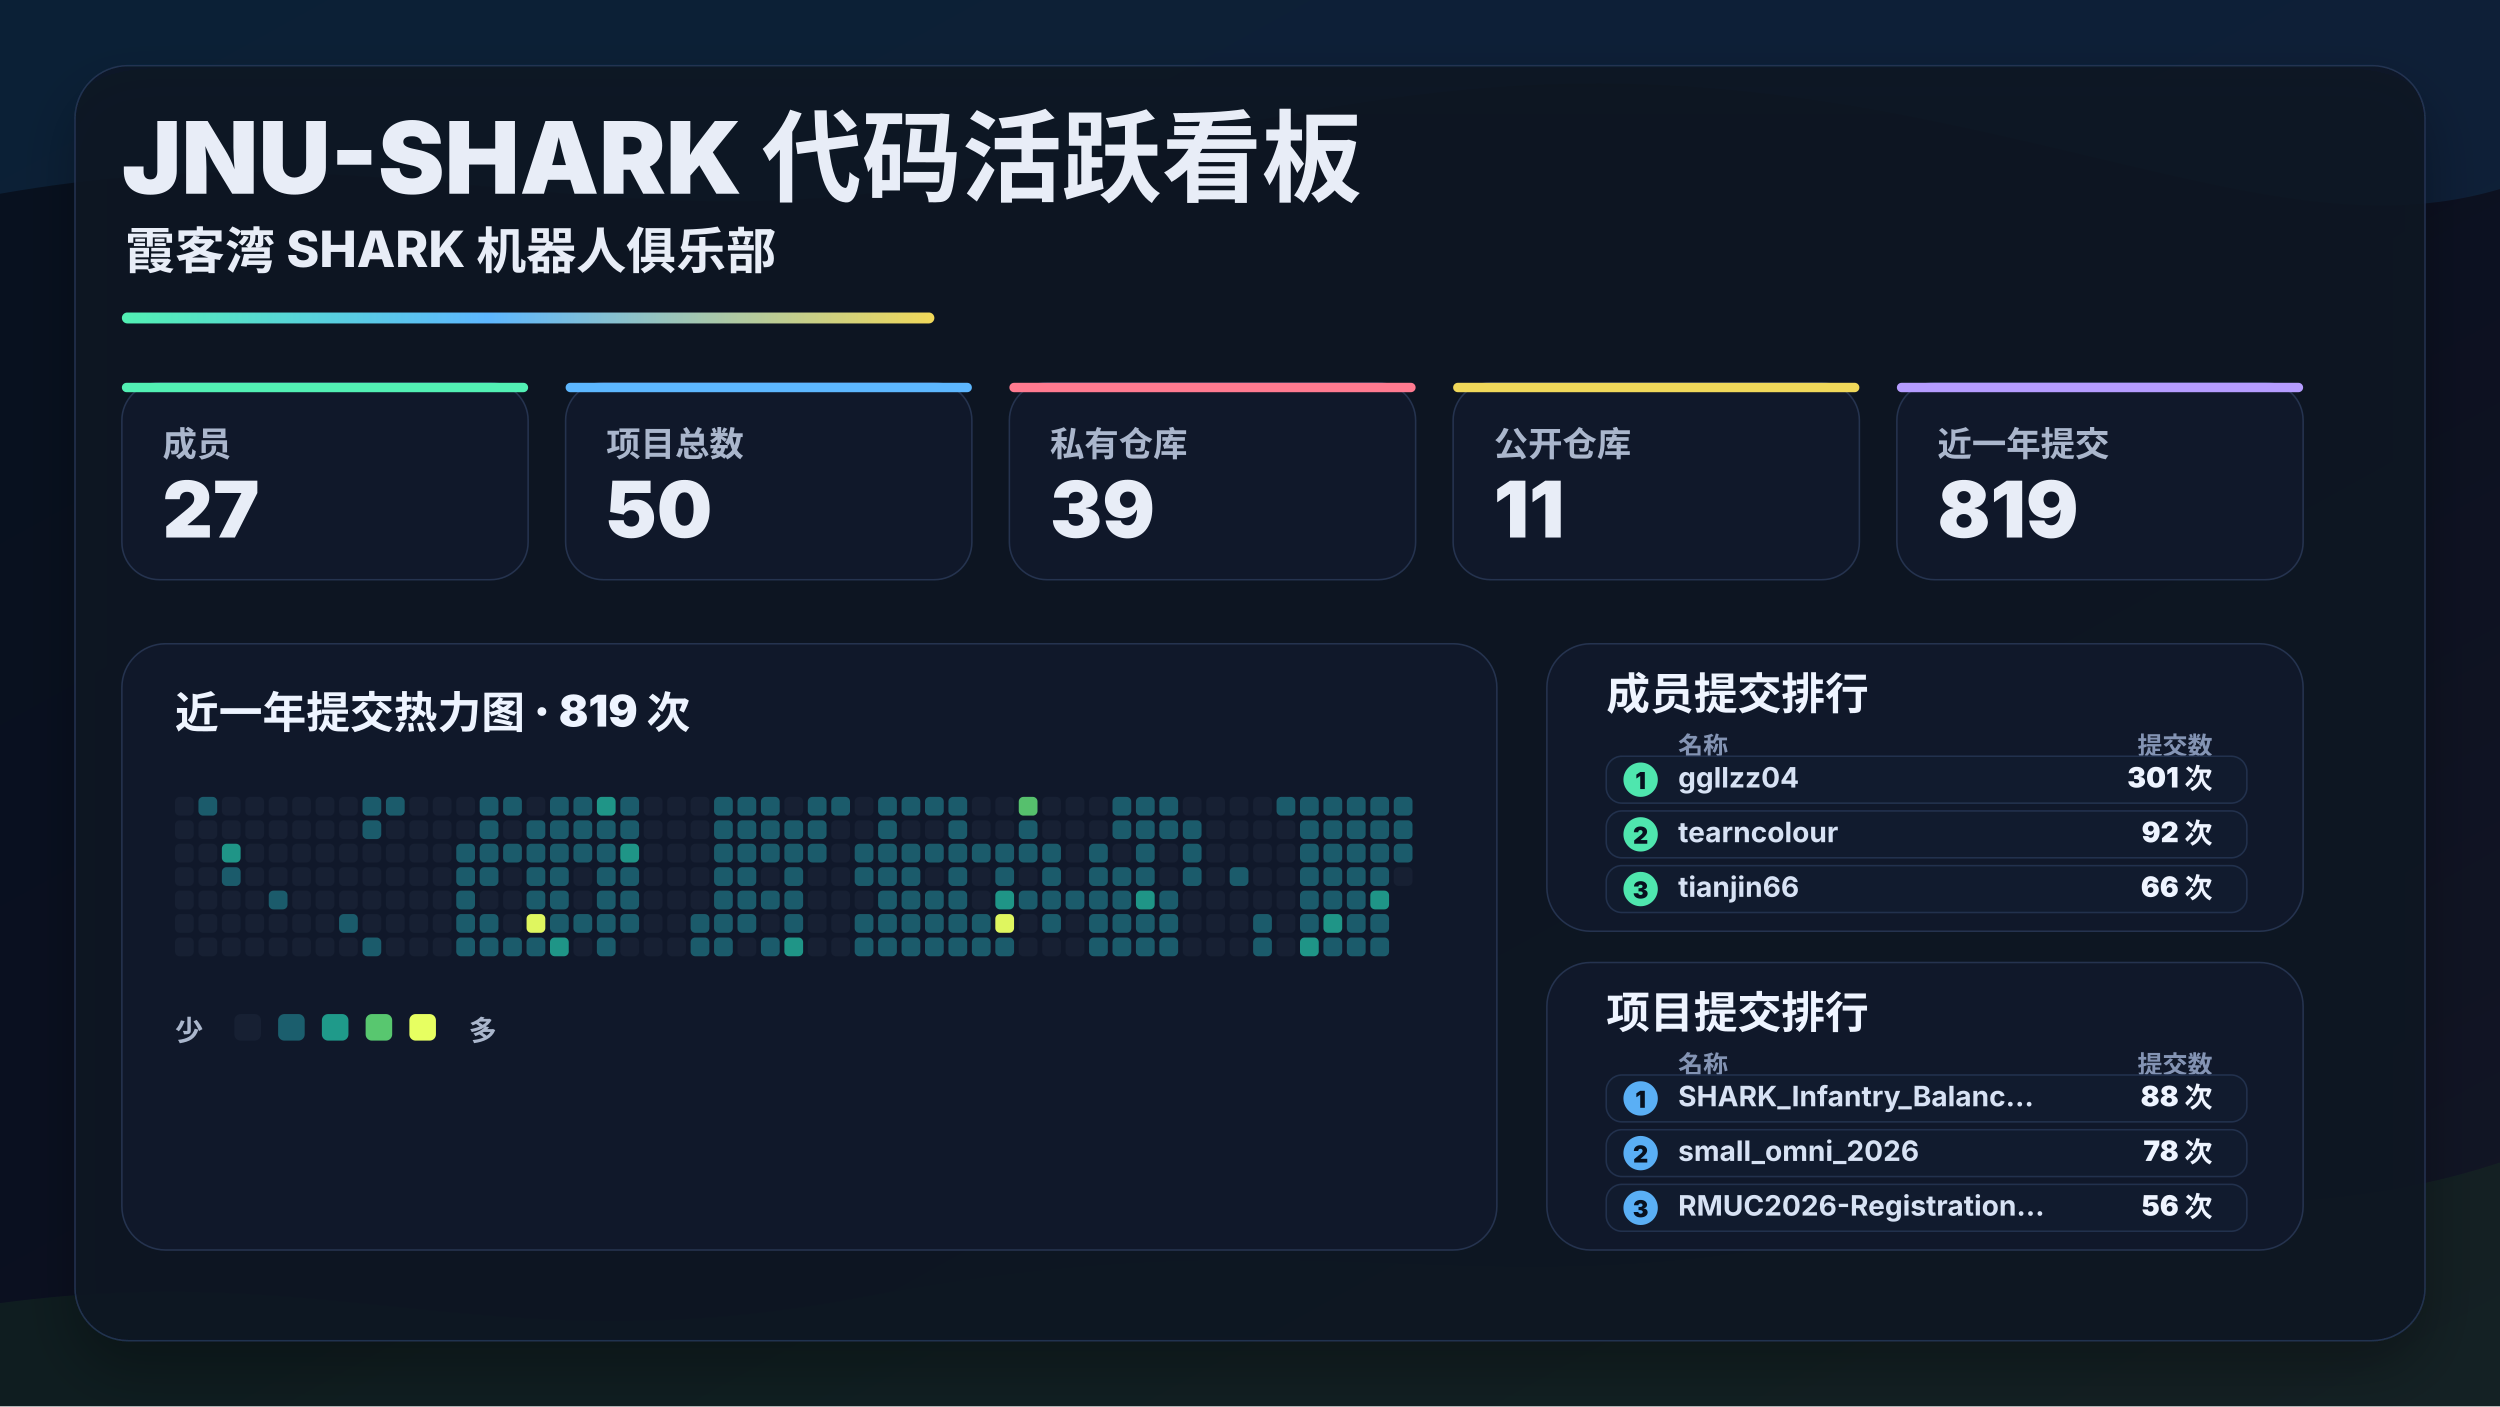
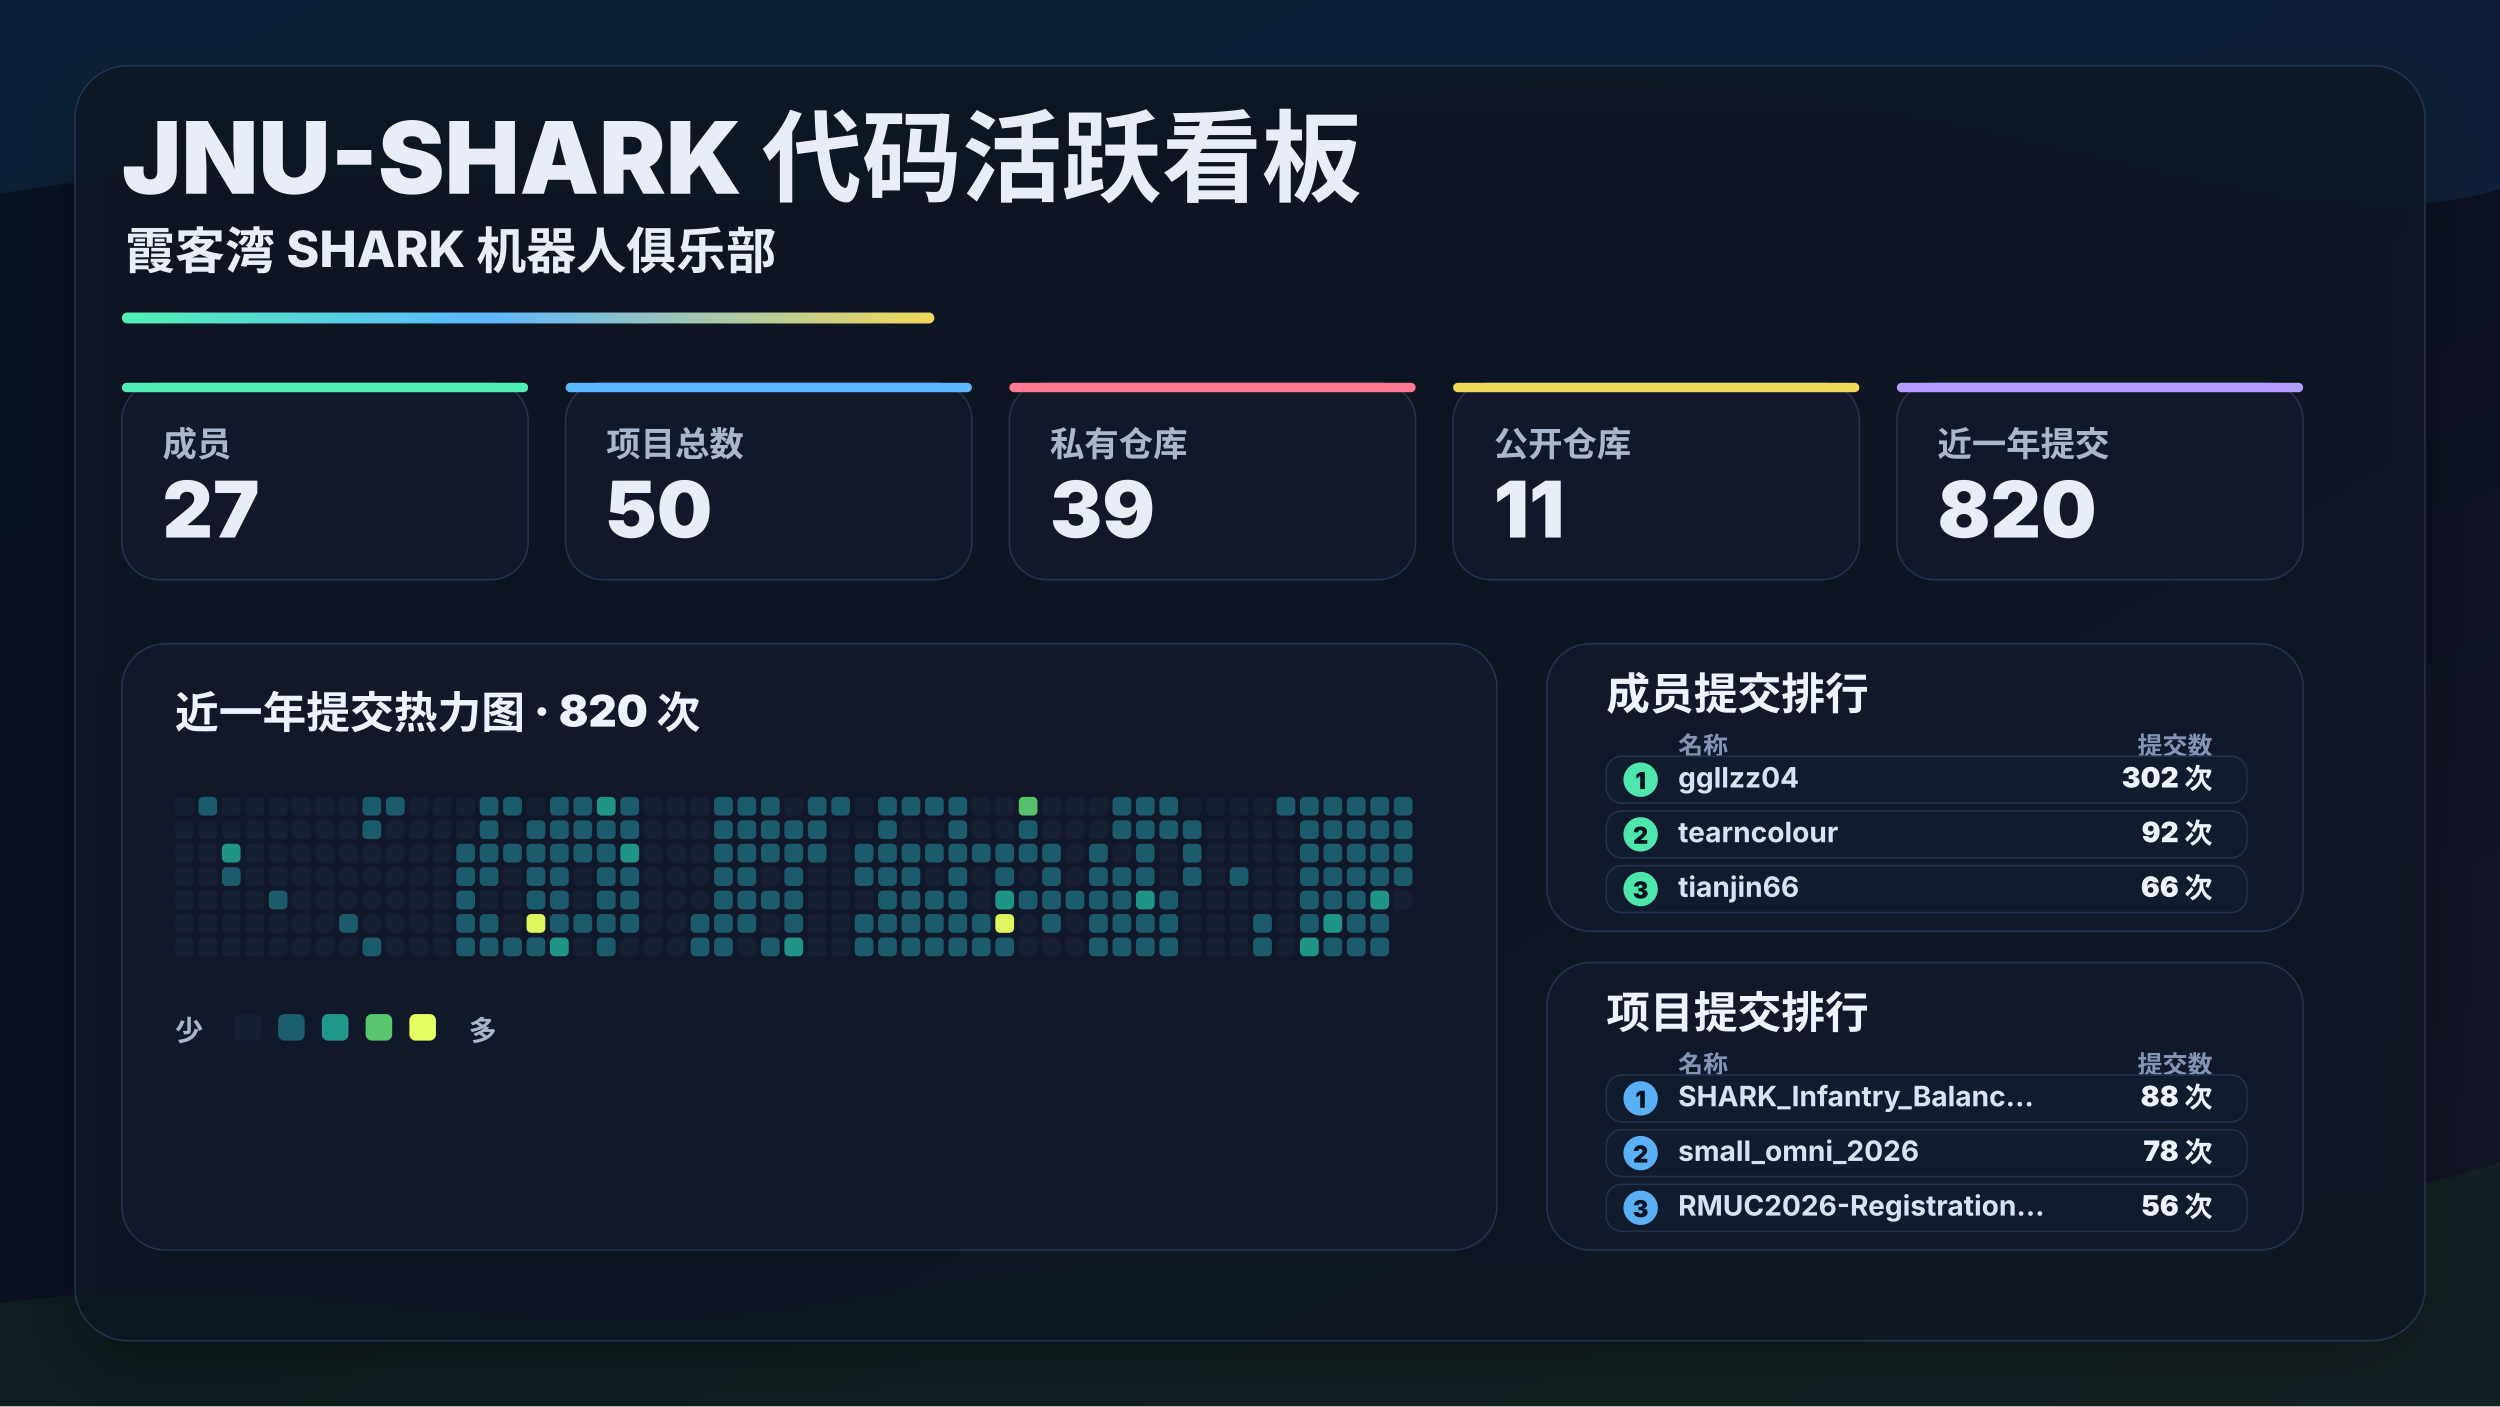
<svg xmlns="http://www.w3.org/2000/svg" width="1600" height="900" viewBox="0 0 1600 900" role="img" aria-labelledby="title desc">
  <defs>
    <linearGradient id="bg" x1="0" y1="0" x2="1" y2="1">
      <stop offset="0" stop-color="#07111f" />
      <stop offset="0.52" stop-color="#0b1020" />
      <stop offset="1" stop-color="#131625" />
    </linearGradient>
    <linearGradient id="hero" x1="0" y1="0" x2="1" y2="0">
      <stop offset="0" stop-color="#52f0b4" />
      <stop offset="0.45" stop-color="#5db7ff" />
      <stop offset="1" stop-color="#f0d85a" />
    </linearGradient>
    <filter id="softShadow" x="-10%" y="-10%" width="120%" height="120%">
      <feDropShadow dx="0" dy="18" stdDeviation="18" flood-color="#000000" flood-opacity="0.32" />
    </filter>
  </defs>
  <style>
    text { font-family: Inter, ui-sans-serif, system-ui, -apple-system, BlinkMacSystemFont, "Segoe UI", "PingFang SC", "Microsoft YaHei", sans-serif; fill: #e8edf7; }
    .title { font-size: 64px; font-weight: 900; letter-spacing: 0; }
    .subtitle { font-size: 32px; font-weight: 780; fill: #e8edf7; }
    .label { font-size: 22px; fill: #aab6cc; font-weight: 760; }
    .stat { font-size: 50px; font-weight: 900; }
    .section-title { font-size: 28px; font-weight: 860; fill: #eef4ff; }
    .table-head { font-size: 16px; fill: #8494b4; font-weight: 720; }
    .row-name { font-size: 18px; fill: #d7e2f4; font-weight: 720; }
    .row-value { font-size: 18px; fill: #eef4ff; font-weight: 860; }
    .rank { font-size: 15px; fill: #07111f; font-weight: 900; }
    .tiny { font-size: 18px; fill: #aab6cc; font-weight: 620; }
  </style>
  <rect width="1600" height="900" fill="url(#bg)" />
  <path d="M0 124 C250 80 385 160 620 114 C860 67 982 28 1220 74 C1392 108 1495 152 1600 121 L1600 0 L0 0 Z" fill="#12385c" opacity="0.38" />
  <path d="M0 834 C216 805 318 875 553 830 C835 776 935 837 1160 794 C1350 758 1464 789 1600 744 L1600 900 L0 900 Z" fill="#173622" opacity="0.36" />
  <g filter="url(#softShadow)">
    <rect x="48" y="42" width="1504" height="816" rx="34" fill="#0b1324" opacity="0.88" stroke="#263654" />
  </g>
  <text x="78" y="124" class="title">JNU-SHARK 代码活跃看板</text>
  <text x="80" y="172" class="subtitle">霞客湾 SHARK 机器人俱乐部</text>
  <rect x="78" y="200" width="520" height="7" rx="3.5" fill="url(#hero)" />
  <g>
    <rect x="78" y="245" width="260" height="126" rx="24" fill="#10182a" stroke="#25334f" />
    <rect x="78" y="245" width="260" height="6" rx="3" fill="#52f0b4" />
    <text x="104" y="292" class="label">成员</text>
    <text x="104" y="344" class="stat">27</text>
  </g>
  <g>
    <rect x="362" y="245" width="260" height="126" rx="24" fill="#10182a" stroke="#25334f" />
    <rect x="362" y="245" width="260" height="6" rx="3" fill="#5db7ff" />
    <text x="388" y="292" class="label">项目总数</text>
    <text x="388" y="344" class="stat">50</text>
  </g>
  <g>
    <rect x="646" y="245" width="260" height="126" rx="24" fill="#10182a" stroke="#25334f" />
    <rect x="646" y="245" width="260" height="6" rx="3" fill="#ff7a90" />
    <text x="672" y="292" class="label">私有仓库</text>
    <text x="672" y="344" class="stat">39</text>
  </g>
  <g>
    <rect x="930" y="245" width="260" height="126" rx="24" fill="#10182a" stroke="#25334f" />
    <rect x="930" y="245" width="260" height="6" rx="3" fill="#f0d85a" />
    <text x="956" y="292" class="label">公开仓库</text>
    <text x="956" y="344" class="stat">11</text>
  </g>
  <g>
    <rect x="1214" y="245" width="260" height="126" rx="24" fill="#10182a" stroke="#25334f" />
    <rect x="1214" y="245" width="260" height="6" rx="3" fill="#b59cff" />
    <text x="1240" y="292" class="label">近一年提交</text>
-     <text x="1240" y="344" class="stat">819</text>
+     <text x="1240" y="344" class="stat">820</text>
  </g>
  <rect x="78" y="412" width="880" height="388" rx="28" fill="#10182a" stroke="#25334f" />
-   <text x="112" y="466" class="section-title">近一年提交热力图 · 819 次</text>
+   <text x="112" y="466" class="section-title">近一年提交热力图 · 820 次</text>
  <rect x="112" y="510" width="12" height="12" rx="3" fill="#172033" opacity="0.96" />
  <rect x="112" y="525" width="12" height="12" rx="3" fill="#172033" opacity="0.96" />
  <rect x="112" y="540" width="12" height="12" rx="3" fill="#172033" opacity="0.96" />
  <rect x="112" y="555" width="12" height="12" rx="3" fill="#172033" opacity="0.96" />
  <rect x="112" y="570" width="12" height="12" rx="3" fill="#172033" opacity="0.96" />
  <rect x="112" y="585" width="12" height="12" rx="3" fill="#172033" opacity="0.96" />
  <rect x="112" y="600" width="12" height="12" rx="3" fill="#172033" opacity="0.96" />
  <rect x="127" y="510" width="12" height="12" rx="3" fill="#1b5e6d" opacity="0.96" />
  <rect x="127" y="525" width="12" height="12" rx="3" fill="#172033" opacity="0.96" />
  <rect x="127" y="540" width="12" height="12" rx="3" fill="#172033" opacity="0.96" />
  <rect x="127" y="555" width="12" height="12" rx="3" fill="#172033" opacity="0.96" />
  <rect x="127" y="570" width="12" height="12" rx="3" fill="#172033" opacity="0.96" />
  <rect x="127" y="585" width="12" height="12" rx="3" fill="#172033" opacity="0.96" />
  <rect x="127" y="600" width="12" height="12" rx="3" fill="#172033" opacity="0.96" />
  <rect x="142" y="510" width="12" height="12" rx="3" fill="#172033" opacity="0.96" />
  <rect x="142" y="525" width="12" height="12" rx="3" fill="#172033" opacity="0.96" />
  <rect x="142" y="540" width="12" height="12" rx="3" fill="#1f9a8a" opacity="0.96" />
  <rect x="142" y="555" width="12" height="12" rx="3" fill="#1b5e6d" opacity="0.96" />
  <rect x="142" y="570" width="12" height="12" rx="3" fill="#172033" opacity="0.96" />
  <rect x="142" y="585" width="12" height="12" rx="3" fill="#172033" opacity="0.96" />
  <rect x="142" y="600" width="12" height="12" rx="3" fill="#172033" opacity="0.96" />
  <rect x="157" y="510" width="12" height="12" rx="3" fill="#172033" opacity="0.96" />
  <rect x="157" y="525" width="12" height="12" rx="3" fill="#172033" opacity="0.96" />
  <rect x="157" y="540" width="12" height="12" rx="3" fill="#172033" opacity="0.96" />
  <rect x="157" y="555" width="12" height="12" rx="3" fill="#172033" opacity="0.96" />
  <rect x="157" y="570" width="12" height="12" rx="3" fill="#172033" opacity="0.96" />
  <rect x="157" y="585" width="12" height="12" rx="3" fill="#172033" opacity="0.96" />
  <rect x="157" y="600" width="12" height="12" rx="3" fill="#172033" opacity="0.96" />
  <rect x="172" y="510" width="12" height="12" rx="3" fill="#172033" opacity="0.96" />
  <rect x="172" y="525" width="12" height="12" rx="3" fill="#172033" opacity="0.96" />
  <rect x="172" y="540" width="12" height="12" rx="3" fill="#172033" opacity="0.96" />
  <rect x="172" y="555" width="12" height="12" rx="3" fill="#172033" opacity="0.96" />
  <rect x="172" y="570" width="12" height="12" rx="3" fill="#1b5e6d" opacity="0.96" />
  <rect x="172" y="585" width="12" height="12" rx="3" fill="#172033" opacity="0.96" />
  <rect x="172" y="600" width="12" height="12" rx="3" fill="#172033" opacity="0.96" />
  <rect x="187" y="510" width="12" height="12" rx="3" fill="#172033" opacity="0.96" />
  <rect x="187" y="525" width="12" height="12" rx="3" fill="#172033" opacity="0.96" />
  <rect x="187" y="540" width="12" height="12" rx="3" fill="#172033" opacity="0.96" />
  <rect x="187" y="555" width="12" height="12" rx="3" fill="#172033" opacity="0.96" />
  <rect x="187" y="570" width="12" height="12" rx="3" fill="#172033" opacity="0.96" />
  <rect x="187" y="585" width="12" height="12" rx="3" fill="#172033" opacity="0.96" />
  <rect x="187" y="600" width="12" height="12" rx="3" fill="#172033" opacity="0.96" />
  <rect x="202" y="510" width="12" height="12" rx="3" fill="#172033" opacity="0.96" />
  <rect x="202" y="525" width="12" height="12" rx="3" fill="#172033" opacity="0.96" />
  <rect x="202" y="540" width="12" height="12" rx="3" fill="#172033" opacity="0.96" />
  <rect x="202" y="555" width="12" height="12" rx="3" fill="#172033" opacity="0.96" />
  <rect x="202" y="570" width="12" height="12" rx="3" fill="#172033" opacity="0.96" />
  <rect x="202" y="585" width="12" height="12" rx="3" fill="#172033" opacity="0.96" />
  <rect x="202" y="600" width="12" height="12" rx="3" fill="#172033" opacity="0.96" />
  <rect x="217" y="510" width="12" height="12" rx="3" fill="#172033" opacity="0.96" />
  <rect x="217" y="525" width="12" height="12" rx="3" fill="#172033" opacity="0.96" />
  <rect x="217" y="540" width="12" height="12" rx="3" fill="#172033" opacity="0.96" />
  <rect x="217" y="555" width="12" height="12" rx="3" fill="#172033" opacity="0.96" />
  <rect x="217" y="570" width="12" height="12" rx="3" fill="#172033" opacity="0.96" />
  <rect x="217" y="585" width="12" height="12" rx="3" fill="#1b5e6d" opacity="0.96" />
  <rect x="217" y="600" width="12" height="12" rx="3" fill="#172033" opacity="0.96" />
  <rect x="232" y="510" width="12" height="12" rx="3" fill="#1b5e6d" opacity="0.96" />
  <rect x="232" y="525" width="12" height="12" rx="3" fill="#1b5e6d" opacity="0.96" />
  <rect x="232" y="540" width="12" height="12" rx="3" fill="#172033" opacity="0.96" />
  <rect x="232" y="555" width="12" height="12" rx="3" fill="#172033" opacity="0.96" />
  <rect x="232" y="570" width="12" height="12" rx="3" fill="#172033" opacity="0.96" />
  <rect x="232" y="585" width="12" height="12" rx="3" fill="#172033" opacity="0.96" />
  <rect x="232" y="600" width="12" height="12" rx="3" fill="#1b5e6d" opacity="0.96" />
  <rect x="247" y="510" width="12" height="12" rx="3" fill="#1b5e6d" opacity="0.96" />
  <rect x="247" y="525" width="12" height="12" rx="3" fill="#172033" opacity="0.96" />
  <rect x="247" y="540" width="12" height="12" rx="3" fill="#172033" opacity="0.96" />
  <rect x="247" y="555" width="12" height="12" rx="3" fill="#172033" opacity="0.96" />
  <rect x="247" y="570" width="12" height="12" rx="3" fill="#172033" opacity="0.96" />
  <rect x="247" y="585" width="12" height="12" rx="3" fill="#172033" opacity="0.96" />
  <rect x="247" y="600" width="12" height="12" rx="3" fill="#172033" opacity="0.96" />
  <rect x="262" y="510" width="12" height="12" rx="3" fill="#172033" opacity="0.96" />
  <rect x="262" y="525" width="12" height="12" rx="3" fill="#172033" opacity="0.96" />
  <rect x="262" y="540" width="12" height="12" rx="3" fill="#172033" opacity="0.96" />
  <rect x="262" y="555" width="12" height="12" rx="3" fill="#172033" opacity="0.96" />
  <rect x="262" y="570" width="12" height="12" rx="3" fill="#172033" opacity="0.96" />
  <rect x="262" y="585" width="12" height="12" rx="3" fill="#172033" opacity="0.96" />
  <rect x="262" y="600" width="12" height="12" rx="3" fill="#172033" opacity="0.96" />
  <rect x="277" y="510" width="12" height="12" rx="3" fill="#172033" opacity="0.96" />
  <rect x="277" y="525" width="12" height="12" rx="3" fill="#172033" opacity="0.96" />
  <rect x="277" y="540" width="12" height="12" rx="3" fill="#172033" opacity="0.96" />
  <rect x="277" y="555" width="12" height="12" rx="3" fill="#172033" opacity="0.96" />
  <rect x="277" y="570" width="12" height="12" rx="3" fill="#172033" opacity="0.96" />
  <rect x="277" y="585" width="12" height="12" rx="3" fill="#172033" opacity="0.96" />
  <rect x="277" y="600" width="12" height="12" rx="3" fill="#172033" opacity="0.96" />
  <rect x="292" y="510" width="12" height="12" rx="3" fill="#172033" opacity="0.96" />
  <rect x="292" y="525" width="12" height="12" rx="3" fill="#172033" opacity="0.96" />
  <rect x="292" y="540" width="12" height="12" rx="3" fill="#1b5e6d" opacity="0.96" />
  <rect x="292" y="555" width="12" height="12" rx="3" fill="#1b5e6d" opacity="0.96" />
  <rect x="292" y="570" width="12" height="12" rx="3" fill="#1b5e6d" opacity="0.96" />
  <rect x="292" y="585" width="12" height="12" rx="3" fill="#1b5e6d" opacity="0.96" />
  <rect x="292" y="600" width="12" height="12" rx="3" fill="#1b5e6d" opacity="0.96" />
  <rect x="307" y="510" width="12" height="12" rx="3" fill="#1b5e6d" opacity="0.96" />
  <rect x="307" y="525" width="12" height="12" rx="3" fill="#1b5e6d" opacity="0.96" />
  <rect x="307" y="540" width="12" height="12" rx="3" fill="#1b5e6d" opacity="0.96" />
  <rect x="307" y="555" width="12" height="12" rx="3" fill="#1b5e6d" opacity="0.96" />
  <rect x="307" y="570" width="12" height="12" rx="3" fill="#172033" opacity="0.96" />
  <rect x="307" y="585" width="12" height="12" rx="3" fill="#1b5e6d" opacity="0.96" />
  <rect x="307" y="600" width="12" height="12" rx="3" fill="#1b5e6d" opacity="0.96" />
  <rect x="322" y="510" width="12" height="12" rx="3" fill="#1b5e6d" opacity="0.96" />
  <rect x="322" y="525" width="12" height="12" rx="3" fill="#172033" opacity="0.96" />
  <rect x="322" y="540" width="12" height="12" rx="3" fill="#1b5e6d" opacity="0.96" />
  <rect x="322" y="555" width="12" height="12" rx="3" fill="#172033" opacity="0.96" />
  <rect x="322" y="570" width="12" height="12" rx="3" fill="#172033" opacity="0.96" />
  <rect x="322" y="585" width="12" height="12" rx="3" fill="#172033" opacity="0.96" />
  <rect x="322" y="600" width="12" height="12" rx="3" fill="#1b5e6d" opacity="0.96" />
  <rect x="337" y="510" width="12" height="12" rx="3" fill="#172033" opacity="0.96" />
  <rect x="337" y="525" width="12" height="12" rx="3" fill="#1b5e6d" opacity="0.96" />
  <rect x="337" y="540" width="12" height="12" rx="3" fill="#1b5e6d" opacity="0.96" />
  <rect x="337" y="555" width="12" height="12" rx="3" fill="#1b5e6d" opacity="0.96" />
  <rect x="337" y="570" width="12" height="12" rx="3" fill="#1b5e6d" opacity="0.96" />
  <rect x="337" y="585" width="12" height="12" rx="3" fill="#e7ff61" opacity="0.96" />
  <rect x="337" y="600" width="12" height="12" rx="3" fill="#1b5e6d" opacity="0.96" />
  <rect x="352" y="510" width="12" height="12" rx="3" fill="#1b5e6d" opacity="0.96" />
  <rect x="352" y="525" width="12" height="12" rx="3" fill="#1b5e6d" opacity="0.96" />
  <rect x="352" y="540" width="12" height="12" rx="3" fill="#1b5e6d" opacity="0.96" />
  <rect x="352" y="555" width="12" height="12" rx="3" fill="#1b5e6d" opacity="0.96" />
  <rect x="352" y="570" width="12" height="12" rx="3" fill="#1b5e6d" opacity="0.96" />
  <rect x="352" y="585" width="12" height="12" rx="3" fill="#1b5e6d" opacity="0.96" />
  <rect x="352" y="600" width="12" height="12" rx="3" fill="#1f9a8a" opacity="0.96" />
  <rect x="367" y="510" width="12" height="12" rx="3" fill="#1b5e6d" opacity="0.96" />
  <rect x="367" y="525" width="12" height="12" rx="3" fill="#1b5e6d" opacity="0.96" />
  <rect x="367" y="540" width="12" height="12" rx="3" fill="#1b5e6d" opacity="0.96" />
  <rect x="367" y="555" width="12" height="12" rx="3" fill="#172033" opacity="0.96" />
  <rect x="367" y="570" width="12" height="12" rx="3" fill="#172033" opacity="0.96" />
  <rect x="367" y="585" width="12" height="12" rx="3" fill="#1b5e6d" opacity="0.96" />
  <rect x="367" y="600" width="12" height="12" rx="3" fill="#172033" opacity="0.96" />
  <rect x="382" y="510" width="12" height="12" rx="3" fill="#1f9a8a" opacity="0.96" />
  <rect x="382" y="525" width="12" height="12" rx="3" fill="#1b5e6d" opacity="0.96" />
  <rect x="382" y="540" width="12" height="12" rx="3" fill="#1b5e6d" opacity="0.96" />
  <rect x="382" y="555" width="12" height="12" rx="3" fill="#1b5e6d" opacity="0.96" />
  <rect x="382" y="570" width="12" height="12" rx="3" fill="#1b5e6d" opacity="0.96" />
  <rect x="382" y="585" width="12" height="12" rx="3" fill="#1b5e6d" opacity="0.96" />
  <rect x="382" y="600" width="12" height="12" rx="3" fill="#1b5e6d" opacity="0.96" />
  <rect x="397" y="510" width="12" height="12" rx="3" fill="#1b5e6d" opacity="0.96" />
  <rect x="397" y="525" width="12" height="12" rx="3" fill="#1b5e6d" opacity="0.96" />
  <rect x="397" y="540" width="12" height="12" rx="3" fill="#1f9a8a" opacity="0.96" />
  <rect x="397" y="555" width="12" height="12" rx="3" fill="#1b5e6d" opacity="0.96" />
  <rect x="397" y="570" width="12" height="12" rx="3" fill="#1b5e6d" opacity="0.96" />
  <rect x="397" y="585" width="12" height="12" rx="3" fill="#1b5e6d" opacity="0.96" />
  <rect x="397" y="600" width="12" height="12" rx="3" fill="#172033" opacity="0.96" />
  <rect x="412" y="510" width="12" height="12" rx="3" fill="#172033" opacity="0.96" />
  <rect x="412" y="525" width="12" height="12" rx="3" fill="#172033" opacity="0.96" />
  <rect x="412" y="540" width="12" height="12" rx="3" fill="#172033" opacity="0.96" />
  <rect x="412" y="555" width="12" height="12" rx="3" fill="#172033" opacity="0.96" />
  <rect x="412" y="570" width="12" height="12" rx="3" fill="#172033" opacity="0.96" />
  <rect x="412" y="585" width="12" height="12" rx="3" fill="#172033" opacity="0.96" />
  <rect x="412" y="600" width="12" height="12" rx="3" fill="#172033" opacity="0.96" />
  <rect x="427" y="510" width="12" height="12" rx="3" fill="#172033" opacity="0.96" />
  <rect x="427" y="525" width="12" height="12" rx="3" fill="#172033" opacity="0.96" />
  <rect x="427" y="540" width="12" height="12" rx="3" fill="#172033" opacity="0.96" />
  <rect x="427" y="555" width="12" height="12" rx="3" fill="#172033" opacity="0.96" />
  <rect x="427" y="570" width="12" height="12" rx="3" fill="#172033" opacity="0.96" />
  <rect x="427" y="585" width="12" height="12" rx="3" fill="#172033" opacity="0.96" />
  <rect x="427" y="600" width="12" height="12" rx="3" fill="#172033" opacity="0.96" />
  <rect x="442" y="510" width="12" height="12" rx="3" fill="#172033" opacity="0.96" />
  <rect x="442" y="525" width="12" height="12" rx="3" fill="#172033" opacity="0.96" />
  <rect x="442" y="540" width="12" height="12" rx="3" fill="#172033" opacity="0.96" />
  <rect x="442" y="555" width="12" height="12" rx="3" fill="#172033" opacity="0.96" />
  <rect x="442" y="570" width="12" height="12" rx="3" fill="#172033" opacity="0.96" />
  <rect x="442" y="585" width="12" height="12" rx="3" fill="#1b5e6d" opacity="0.96" />
  <rect x="442" y="600" width="12" height="12" rx="3" fill="#1b5e6d" opacity="0.96" />
  <rect x="457" y="510" width="12" height="12" rx="3" fill="#1b5e6d" opacity="0.96" />
  <rect x="457" y="525" width="12" height="12" rx="3" fill="#1b5e6d" opacity="0.96" />
  <rect x="457" y="540" width="12" height="12" rx="3" fill="#1b5e6d" opacity="0.96" />
  <rect x="457" y="555" width="12" height="12" rx="3" fill="#1b5e6d" opacity="0.96" />
  <rect x="457" y="570" width="12" height="12" rx="3" fill="#1b5e6d" opacity="0.96" />
  <rect x="457" y="585" width="12" height="12" rx="3" fill="#1b5e6d" opacity="0.96" />
  <rect x="457" y="600" width="12" height="12" rx="3" fill="#1b5e6d" opacity="0.96" />
  <rect x="472" y="510" width="12" height="12" rx="3" fill="#1b5e6d" opacity="0.96" />
  <rect x="472" y="525" width="12" height="12" rx="3" fill="#1b5e6d" opacity="0.96" />
  <rect x="472" y="540" width="12" height="12" rx="3" fill="#1b5e6d" opacity="0.96" />
  <rect x="472" y="555" width="12" height="12" rx="3" fill="#1b5e6d" opacity="0.96" />
  <rect x="472" y="570" width="12" height="12" rx="3" fill="#1b5e6d" opacity="0.96" />
  <rect x="472" y="585" width="12" height="12" rx="3" fill="#1b5e6d" opacity="0.96" />
  <rect x="472" y="600" width="12" height="12" rx="3" fill="#172033" opacity="0.96" />
  <rect x="487" y="510" width="12" height="12" rx="3" fill="#1b5e6d" opacity="0.96" />
  <rect x="487" y="525" width="12" height="12" rx="3" fill="#1b5e6d" opacity="0.96" />
  <rect x="487" y="540" width="12" height="12" rx="3" fill="#1b5e6d" opacity="0.96" />
  <rect x="487" y="555" width="12" height="12" rx="3" fill="#172033" opacity="0.96" />
  <rect x="487" y="570" width="12" height="12" rx="3" fill="#1b5e6d" opacity="0.96" />
  <rect x="487" y="585" width="12" height="12" rx="3" fill="#172033" opacity="0.96" />
  <rect x="487" y="600" width="12" height="12" rx="3" fill="#1b5e6d" opacity="0.96" />
  <rect x="502" y="510" width="12" height="12" rx="3" fill="#172033" opacity="0.96" />
  <rect x="502" y="525" width="12" height="12" rx="3" fill="#1b5e6d" opacity="0.96" />
  <rect x="502" y="540" width="12" height="12" rx="3" fill="#1b5e6d" opacity="0.96" />
  <rect x="502" y="555" width="12" height="12" rx="3" fill="#1b5e6d" opacity="0.96" />
  <rect x="502" y="570" width="12" height="12" rx="3" fill="#1b5e6d" opacity="0.96" />
  <rect x="502" y="585" width="12" height="12" rx="3" fill="#1b5e6d" opacity="0.96" />
  <rect x="502" y="600" width="12" height="12" rx="3" fill="#1f9a8a" opacity="0.96" />
  <rect x="517" y="510" width="12" height="12" rx="3" fill="#1b5e6d" opacity="0.96" />
  <rect x="517" y="525" width="12" height="12" rx="3" fill="#1b5e6d" opacity="0.96" />
  <rect x="517" y="540" width="12" height="12" rx="3" fill="#1b5e6d" opacity="0.96" />
  <rect x="517" y="555" width="12" height="12" rx="3" fill="#172033" opacity="0.96" />
  <rect x="517" y="570" width="12" height="12" rx="3" fill="#172033" opacity="0.96" />
  <rect x="517" y="585" width="12" height="12" rx="3" fill="#172033" opacity="0.96" />
  <rect x="517" y="600" width="12" height="12" rx="3" fill="#172033" opacity="0.96" />
  <rect x="532" y="510" width="12" height="12" rx="3" fill="#1b5e6d" opacity="0.96" />
  <rect x="532" y="525" width="12" height="12" rx="3" fill="#172033" opacity="0.96" />
  <rect x="532" y="540" width="12" height="12" rx="3" fill="#172033" opacity="0.96" />
  <rect x="532" y="555" width="12" height="12" rx="3" fill="#172033" opacity="0.96" />
  <rect x="532" y="570" width="12" height="12" rx="3" fill="#172033" opacity="0.96" />
  <rect x="532" y="585" width="12" height="12" rx="3" fill="#172033" opacity="0.96" />
  <rect x="532" y="600" width="12" height="12" rx="3" fill="#172033" opacity="0.96" />
  <rect x="547" y="510" width="12" height="12" rx="3" fill="#172033" opacity="0.96" />
  <rect x="547" y="525" width="12" height="12" rx="3" fill="#172033" opacity="0.96" />
  <rect x="547" y="540" width="12" height="12" rx="3" fill="#1b5e6d" opacity="0.96" />
  <rect x="547" y="555" width="12" height="12" rx="3" fill="#1b5e6d" opacity="0.96" />
  <rect x="547" y="570" width="12" height="12" rx="3" fill="#172033" opacity="0.96" />
  <rect x="547" y="585" width="12" height="12" rx="3" fill="#1b5e6d" opacity="0.96" />
  <rect x="547" y="600" width="12" height="12" rx="3" fill="#1b5e6d" opacity="0.96" />
  <rect x="562" y="510" width="12" height="12" rx="3" fill="#1b5e6d" opacity="0.96" />
  <rect x="562" y="525" width="12" height="12" rx="3" fill="#1b5e6d" opacity="0.96" />
  <rect x="562" y="540" width="12" height="12" rx="3" fill="#1b5e6d" opacity="0.96" />
  <rect x="562" y="555" width="12" height="12" rx="3" fill="#1b5e6d" opacity="0.96" />
  <rect x="562" y="570" width="12" height="12" rx="3" fill="#1b5e6d" opacity="0.96" />
  <rect x="562" y="585" width="12" height="12" rx="3" fill="#1b5e6d" opacity="0.96" />
  <rect x="562" y="600" width="12" height="12" rx="3" fill="#1b5e6d" opacity="0.96" />
  <rect x="577" y="510" width="12" height="12" rx="3" fill="#1b5e6d" opacity="0.96" />
  <rect x="577" y="525" width="12" height="12" rx="3" fill="#172033" opacity="0.96" />
  <rect x="577" y="540" width="12" height="12" rx="3" fill="#1b5e6d" opacity="0.96" />
  <rect x="577" y="555" width="12" height="12" rx="3" fill="#1b5e6d" opacity="0.96" />
  <rect x="577" y="570" width="12" height="12" rx="3" fill="#1b5e6d" opacity="0.96" />
  <rect x="577" y="585" width="12" height="12" rx="3" fill="#1b5e6d" opacity="0.96" />
  <rect x="577" y="600" width="12" height="12" rx="3" fill="#1b5e6d" opacity="0.96" />
  <rect x="592" y="510" width="12" height="12" rx="3" fill="#1b5e6d" opacity="0.96" />
  <rect x="592" y="525" width="12" height="12" rx="3" fill="#172033" opacity="0.96" />
  <rect x="592" y="540" width="12" height="12" rx="3" fill="#1b5e6d" opacity="0.96" />
  <rect x="592" y="555" width="12" height="12" rx="3" fill="#172033" opacity="0.96" />
  <rect x="592" y="570" width="12" height="12" rx="3" fill="#1b5e6d" opacity="0.96" />
  <rect x="592" y="585" width="12" height="12" rx="3" fill="#1b5e6d" opacity="0.96" />
  <rect x="592" y="600" width="12" height="12" rx="3" fill="#1b5e6d" opacity="0.96" />
  <rect x="607" y="510" width="12" height="12" rx="3" fill="#1b5e6d" opacity="0.96" />
  <rect x="607" y="525" width="12" height="12" rx="3" fill="#1b5e6d" opacity="0.96" />
  <rect x="607" y="540" width="12" height="12" rx="3" fill="#1b5e6d" opacity="0.96" />
  <rect x="607" y="555" width="12" height="12" rx="3" fill="#1b5e6d" opacity="0.96" />
  <rect x="607" y="570" width="12" height="12" rx="3" fill="#1b5e6d" opacity="0.96" />
  <rect x="607" y="585" width="12" height="12" rx="3" fill="#1b5e6d" opacity="0.96" />
  <rect x="607" y="600" width="12" height="12" rx="3" fill="#1b5e6d" opacity="0.96" />
  <rect x="622" y="510" width="12" height="12" rx="3" fill="#172033" opacity="0.96" />
  <rect x="622" y="525" width="12" height="12" rx="3" fill="#172033" opacity="0.96" />
  <rect x="622" y="540" width="12" height="12" rx="3" fill="#1b5e6d" opacity="0.96" />
  <rect x="622" y="555" width="12" height="12" rx="3" fill="#172033" opacity="0.96" />
  <rect x="622" y="570" width="12" height="12" rx="3" fill="#172033" opacity="0.96" />
  <rect x="622" y="585" width="12" height="12" rx="3" fill="#1b5e6d" opacity="0.96" />
  <rect x="622" y="600" width="12" height="12" rx="3" fill="#1b5e6d" opacity="0.96" />
  <rect x="637" y="510" width="12" height="12" rx="3" fill="#172033" opacity="0.96" />
  <rect x="637" y="525" width="12" height="12" rx="3" fill="#172033" opacity="0.96" />
  <rect x="637" y="540" width="12" height="12" rx="3" fill="#1b5e6d" opacity="0.96" />
  <rect x="637" y="555" width="12" height="12" rx="3" fill="#1b5e6d" opacity="0.96" />
  <rect x="637" y="570" width="12" height="12" rx="3" fill="#1f9a8a" opacity="0.96" />
  <rect x="637" y="585" width="12" height="12" rx="3" fill="#e7ff61" opacity="0.96" />
  <rect x="637" y="600" width="12" height="12" rx="3" fill="#1b5e6d" opacity="0.96" />
  <rect x="652" y="510" width="12" height="12" rx="3" fill="#58c76f" opacity="0.96" />
  <rect x="652" y="525" width="12" height="12" rx="3" fill="#1b5e6d" opacity="0.96" />
  <rect x="652" y="540" width="12" height="12" rx="3" fill="#1b5e6d" opacity="0.96" />
  <rect x="652" y="555" width="12" height="12" rx="3" fill="#172033" opacity="0.96" />
  <rect x="652" y="570" width="12" height="12" rx="3" fill="#1b5e6d" opacity="0.96" />
  <rect x="652" y="585" width="12" height="12" rx="3" fill="#172033" opacity="0.96" />
  <rect x="652" y="600" width="12" height="12" rx="3" fill="#172033" opacity="0.96" />
  <rect x="667" y="510" width="12" height="12" rx="3" fill="#172033" opacity="0.96" />
  <rect x="667" y="525" width="12" height="12" rx="3" fill="#172033" opacity="0.96" />
  <rect x="667" y="540" width="12" height="12" rx="3" fill="#1b5e6d" opacity="0.96" />
  <rect x="667" y="555" width="12" height="12" rx="3" fill="#1b5e6d" opacity="0.96" />
  <rect x="667" y="570" width="12" height="12" rx="3" fill="#1b5e6d" opacity="0.96" />
  <rect x="667" y="585" width="12" height="12" rx="3" fill="#1b5e6d" opacity="0.96" />
  <rect x="667" y="600" width="12" height="12" rx="3" fill="#172033" opacity="0.96" />
  <rect x="682" y="510" width="12" height="12" rx="3" fill="#172033" opacity="0.96" />
  <rect x="682" y="525" width="12" height="12" rx="3" fill="#172033" opacity="0.96" />
  <rect x="682" y="540" width="12" height="12" rx="3" fill="#172033" opacity="0.96" />
  <rect x="682" y="555" width="12" height="12" rx="3" fill="#172033" opacity="0.96" />
  <rect x="682" y="570" width="12" height="12" rx="3" fill="#1b5e6d" opacity="0.96" />
  <rect x="682" y="585" width="12" height="12" rx="3" fill="#172033" opacity="0.96" />
  <rect x="682" y="600" width="12" height="12" rx="3" fill="#172033" opacity="0.96" />
  <rect x="697" y="510" width="12" height="12" rx="3" fill="#172033" opacity="0.96" />
  <rect x="697" y="525" width="12" height="12" rx="3" fill="#172033" opacity="0.96" />
  <rect x="697" y="540" width="12" height="12" rx="3" fill="#1b5e6d" opacity="0.96" />
  <rect x="697" y="555" width="12" height="12" rx="3" fill="#1b5e6d" opacity="0.96" />
  <rect x="697" y="570" width="12" height="12" rx="3" fill="#1b5e6d" opacity="0.96" />
  <rect x="697" y="585" width="12" height="12" rx="3" fill="#1b5e6d" opacity="0.96" />
  <rect x="697" y="600" width="12" height="12" rx="3" fill="#1b5e6d" opacity="0.96" />
  <rect x="712" y="510" width="12" height="12" rx="3" fill="#1b5e6d" opacity="0.96" />
  <rect x="712" y="525" width="12" height="12" rx="3" fill="#1b5e6d" opacity="0.96" />
  <rect x="712" y="540" width="12" height="12" rx="3" fill="#172033" opacity="0.96" />
  <rect x="712" y="555" width="12" height="12" rx="3" fill="#1b5e6d" opacity="0.96" />
  <rect x="712" y="570" width="12" height="12" rx="3" fill="#1b5e6d" opacity="0.96" />
  <rect x="712" y="585" width="12" height="12" rx="3" fill="#1b5e6d" opacity="0.96" />
  <rect x="712" y="600" width="12" height="12" rx="3" fill="#1b5e6d" opacity="0.96" />
  <rect x="727" y="510" width="12" height="12" rx="3" fill="#1b5e6d" opacity="0.96" />
  <rect x="727" y="525" width="12" height="12" rx="3" fill="#1b5e6d" opacity="0.96" />
  <rect x="727" y="540" width="12" height="12" rx="3" fill="#1b5e6d" opacity="0.96" />
  <rect x="727" y="555" width="12" height="12" rx="3" fill="#1b5e6d" opacity="0.96" />
  <rect x="727" y="570" width="12" height="12" rx="3" fill="#1f9a8a" opacity="0.96" />
  <rect x="727" y="585" width="12" height="12" rx="3" fill="#1b5e6d" opacity="0.96" />
  <rect x="727" y="600" width="12" height="12" rx="3" fill="#1b5e6d" opacity="0.96" />
  <rect x="742" y="510" width="12" height="12" rx="3" fill="#1b5e6d" opacity="0.96" />
  <rect x="742" y="525" width="12" height="12" rx="3" fill="#1b5e6d" opacity="0.96" />
  <rect x="742" y="540" width="12" height="12" rx="3" fill="#172033" opacity="0.96" />
  <rect x="742" y="555" width="12" height="12" rx="3" fill="#172033" opacity="0.96" />
  <rect x="742" y="570" width="12" height="12" rx="3" fill="#1b5e6d" opacity="0.96" />
  <rect x="742" y="585" width="12" height="12" rx="3" fill="#1b5e6d" opacity="0.96" />
  <rect x="742" y="600" width="12" height="12" rx="3" fill="#1b5e6d" opacity="0.96" />
  <rect x="757" y="510" width="12" height="12" rx="3" fill="#172033" opacity="0.96" />
  <rect x="757" y="525" width="12" height="12" rx="3" fill="#1b5e6d" opacity="0.96" />
  <rect x="757" y="540" width="12" height="12" rx="3" fill="#1b5e6d" opacity="0.96" />
  <rect x="757" y="555" width="12" height="12" rx="3" fill="#1b5e6d" opacity="0.96" />
  <rect x="757" y="570" width="12" height="12" rx="3" fill="#172033" opacity="0.96" />
  <rect x="757" y="585" width="12" height="12" rx="3" fill="#172033" opacity="0.96" />
  <rect x="757" y="600" width="12" height="12" rx="3" fill="#172033" opacity="0.96" />
  <rect x="772" y="510" width="12" height="12" rx="3" fill="#172033" opacity="0.96" />
  <rect x="772" y="525" width="12" height="12" rx="3" fill="#172033" opacity="0.96" />
  <rect x="772" y="540" width="12" height="12" rx="3" fill="#172033" opacity="0.96" />
  <rect x="772" y="555" width="12" height="12" rx="3" fill="#172033" opacity="0.96" />
  <rect x="772" y="570" width="12" height="12" rx="3" fill="#172033" opacity="0.96" />
  <rect x="772" y="585" width="12" height="12" rx="3" fill="#172033" opacity="0.96" />
  <rect x="772" y="600" width="12" height="12" rx="3" fill="#172033" opacity="0.96" />
  <rect x="787" y="510" width="12" height="12" rx="3" fill="#172033" opacity="0.96" />
  <rect x="787" y="525" width="12" height="12" rx="3" fill="#172033" opacity="0.96" />
  <rect x="787" y="540" width="12" height="12" rx="3" fill="#172033" opacity="0.96" />
  <rect x="787" y="555" width="12" height="12" rx="3" fill="#1b5e6d" opacity="0.96" />
  <rect x="787" y="570" width="12" height="12" rx="3" fill="#172033" opacity="0.96" />
  <rect x="787" y="585" width="12" height="12" rx="3" fill="#172033" opacity="0.96" />
  <rect x="787" y="600" width="12" height="12" rx="3" fill="#172033" opacity="0.96" />
  <rect x="802" y="510" width="12" height="12" rx="3" fill="#172033" opacity="0.96" />
  <rect x="802" y="525" width="12" height="12" rx="3" fill="#172033" opacity="0.96" />
  <rect x="802" y="540" width="12" height="12" rx="3" fill="#172033" opacity="0.96" />
  <rect x="802" y="555" width="12" height="12" rx="3" fill="#172033" opacity="0.96" />
  <rect x="802" y="570" width="12" height="12" rx="3" fill="#172033" opacity="0.96" />
  <rect x="802" y="585" width="12" height="12" rx="3" fill="#1b5e6d" opacity="0.96" />
  <rect x="802" y="600" width="12" height="12" rx="3" fill="#1b5e6d" opacity="0.96" />
  <rect x="817" y="510" width="12" height="12" rx="3" fill="#1b5e6d" opacity="0.96" />
  <rect x="817" y="525" width="12" height="12" rx="3" fill="#172033" opacity="0.96" />
  <rect x="817" y="540" width="12" height="12" rx="3" fill="#172033" opacity="0.96" />
  <rect x="817" y="555" width="12" height="12" rx="3" fill="#172033" opacity="0.96" />
  <rect x="817" y="570" width="12" height="12" rx="3" fill="#172033" opacity="0.96" />
  <rect x="817" y="585" width="12" height="12" rx="3" fill="#172033" opacity="0.96" />
  <rect x="817" y="600" width="12" height="12" rx="3" fill="#172033" opacity="0.96" />
  <rect x="832" y="510" width="12" height="12" rx="3" fill="#1b5e6d" opacity="0.96" />
  <rect x="832" y="525" width="12" height="12" rx="3" fill="#1b5e6d" opacity="0.96" />
  <rect x="832" y="540" width="12" height="12" rx="3" fill="#1b5e6d" opacity="0.96" />
  <rect x="832" y="555" width="12" height="12" rx="3" fill="#1b5e6d" opacity="0.96" />
  <rect x="832" y="570" width="12" height="12" rx="3" fill="#1b5e6d" opacity="0.96" />
  <rect x="832" y="585" width="12" height="12" rx="3" fill="#1b5e6d" opacity="0.96" />
  <rect x="832" y="600" width="12" height="12" rx="3" fill="#1f9a8a" opacity="0.96" />
  <rect x="847" y="510" width="12" height="12" rx="3" fill="#1b5e6d" opacity="0.96" />
  <rect x="847" y="525" width="12" height="12" rx="3" fill="#1b5e6d" opacity="0.96" />
  <rect x="847" y="540" width="12" height="12" rx="3" fill="#1b5e6d" opacity="0.96" />
  <rect x="847" y="555" width="12" height="12" rx="3" fill="#1b5e6d" opacity="0.96" />
  <rect x="847" y="570" width="12" height="12" rx="3" fill="#1b5e6d" opacity="0.96" />
  <rect x="847" y="585" width="12" height="12" rx="3" fill="#1f9a8a" opacity="0.96" />
  <rect x="847" y="600" width="12" height="12" rx="3" fill="#1b5e6d" opacity="0.96" />
  <rect x="862" y="510" width="12" height="12" rx="3" fill="#1b5e6d" opacity="0.96" />
  <rect x="862" y="525" width="12" height="12" rx="3" fill="#1b5e6d" opacity="0.96" />
  <rect x="862" y="540" width="12" height="12" rx="3" fill="#1b5e6d" opacity="0.96" />
  <rect x="862" y="555" width="12" height="12" rx="3" fill="#1b5e6d" opacity="0.96" />
  <rect x="862" y="570" width="12" height="12" rx="3" fill="#1b5e6d" opacity="0.96" />
  <rect x="862" y="585" width="12" height="12" rx="3" fill="#1b5e6d" opacity="0.96" />
  <rect x="862" y="600" width="12" height="12" rx="3" fill="#1b5e6d" opacity="0.96" />
  <rect x="877" y="510" width="12" height="12" rx="3" fill="#1b5e6d" opacity="0.96" />
  <rect x="877" y="525" width="12" height="12" rx="3" fill="#1b5e6d" opacity="0.96" />
  <rect x="877" y="540" width="12" height="12" rx="3" fill="#1b5e6d" opacity="0.96" />
  <rect x="877" y="555" width="12" height="12" rx="3" fill="#1b5e6d" opacity="0.96" />
  <rect x="877" y="570" width="12" height="12" rx="3" fill="#1f9a8a" opacity="0.96" />
  <rect x="877" y="585" width="12" height="12" rx="3" fill="#1b5e6d" opacity="0.96" />
  <rect x="877" y="600" width="12" height="12" rx="3" fill="#1b5e6d" opacity="0.96" />
  <rect x="892" y="510" width="12" height="12" rx="3" fill="#1b5e6d" opacity="0.96" />
  <rect x="892" y="525" width="12" height="12" rx="3" fill="#1b5e6d" opacity="0.96" />
  <rect x="892" y="540" width="12" height="12" rx="3" fill="#1b5e6d" opacity="0.96" />
-   <rect x="892" y="555" width="12" height="12" rx="3" fill="#172033" opacity="0.96" />
+   <rect x="892" y="555" width="12" height="12" rx="3" fill="#1b5e6d" opacity="0.96" />
+   <rect x="892" y="570" width="12" height="12" rx="3" fill="#172033" opacity="0.96" />
  <text x="112" y="666" class="tiny">少</text>
  <rect x="150" y="649" width="17" height="17" rx="4" fill="#172033" />
  <rect x="178" y="649" width="17" height="17" rx="4" fill="#1b5e6d" />
  <rect x="206" y="649" width="17" height="17" rx="4" fill="#1f9a8a" />
  <rect x="234" y="649" width="17" height="17" rx="4" fill="#58c76f" />
  <rect x="262" y="649" width="17" height="17" rx="4" fill="#e7ff61" />
  <text x="300" y="666" class="tiny">多</text>
  <rect x="990" y="412" width="484" height="184" rx="28" fill="#10182a" stroke="#25334f" />
  <text x="1028" y="454" class="section-title">成员提交排行</text>
  <text x="1074" y="483" class="table-head">名称</text>
  <text x="1416" y="483" class="table-head" text-anchor="end">提交数</text>
  <g>
    <rect x="1028" y="484" width="410" height="30" rx="10" fill="#111b2e" stroke="#22314d" />
    <circle cx="1050" cy="499" r="11" fill="#52f0b4" opacity="0.95" />
    <text x="1050" y="505" class="rank" text-anchor="middle">1</text>
    <text x="1074" y="504" class="row-name">ggllzz04</text>
-     <text x="1416" y="504" class="row-value" text-anchor="end">301 次</text>
+     <text x="1416" y="504" class="row-value" text-anchor="end">302 次</text>
  </g>
  <g>
    <rect x="1028" y="519" width="410" height="30" rx="10" fill="#111b2e" stroke="#22314d" />
    <circle cx="1050" cy="534" r="11" fill="#52f0b4" opacity="0.95" />
    <text x="1050" y="540" class="rank" text-anchor="middle">2</text>
    <text x="1074" y="539" class="row-name">tearncolour</text>
    <text x="1416" y="539" class="row-value" text-anchor="end">92 次</text>
  </g>
  <g>
    <rect x="1028" y="554" width="410" height="30" rx="10" fill="#111b2e" stroke="#22314d" />
    <circle cx="1050" cy="569" r="11" fill="#52f0b4" opacity="0.95" />
    <text x="1050" y="575" class="rank" text-anchor="middle">3</text>
    <text x="1074" y="574" class="row-name">tianjin66</text>
    <text x="1416" y="574" class="row-value" text-anchor="end">66 次</text>
  </g>
  <rect x="990" y="616" width="484" height="184" rx="28" fill="#10182a" stroke="#25334f" />
  <text x="1028" y="658" class="section-title">项目提交排行</text>
  <text x="1074" y="687" class="table-head">名称</text>
  <text x="1416" y="687" class="table-head" text-anchor="end">提交数</text>
  <g>
    <rect x="1028" y="688" width="410" height="30" rx="10" fill="#111b2e" stroke="#22314d" />
    <circle cx="1050" cy="703" r="11" fill="#5db7ff" opacity="0.95" />
    <text x="1050" y="709" class="rank" text-anchor="middle">1</text>
    <text x="1074" y="708" class="row-name">SHARK_Infantry_Balanc...</text>
    <text x="1416" y="708" class="row-value" text-anchor="end">88 次</text>
  </g>
  <g>
    <rect x="1028" y="723" width="410" height="30" rx="10" fill="#111b2e" stroke="#22314d" />
    <circle cx="1050" cy="738" r="11" fill="#5db7ff" opacity="0.95" />
    <text x="1050" y="744" class="rank" text-anchor="middle">2</text>
    <text x="1074" y="743" class="row-name">small_omni_2026</text>
    <text x="1416" y="743" class="row-value" text-anchor="end">78 次</text>
  </g>
  <g>
    <rect x="1028" y="758" width="410" height="30" rx="10" fill="#111b2e" stroke="#22314d" />
    <circle cx="1050" cy="773" r="11" fill="#5db7ff" opacity="0.95" />
    <text x="1050" y="779" class="rank" text-anchor="middle">3</text>
    <text x="1074" y="778" class="row-name">RMUC2026-Registration...</text>
    <text x="1416" y="778" class="row-value" text-anchor="end">56 次</text>
  </g>
</svg>
